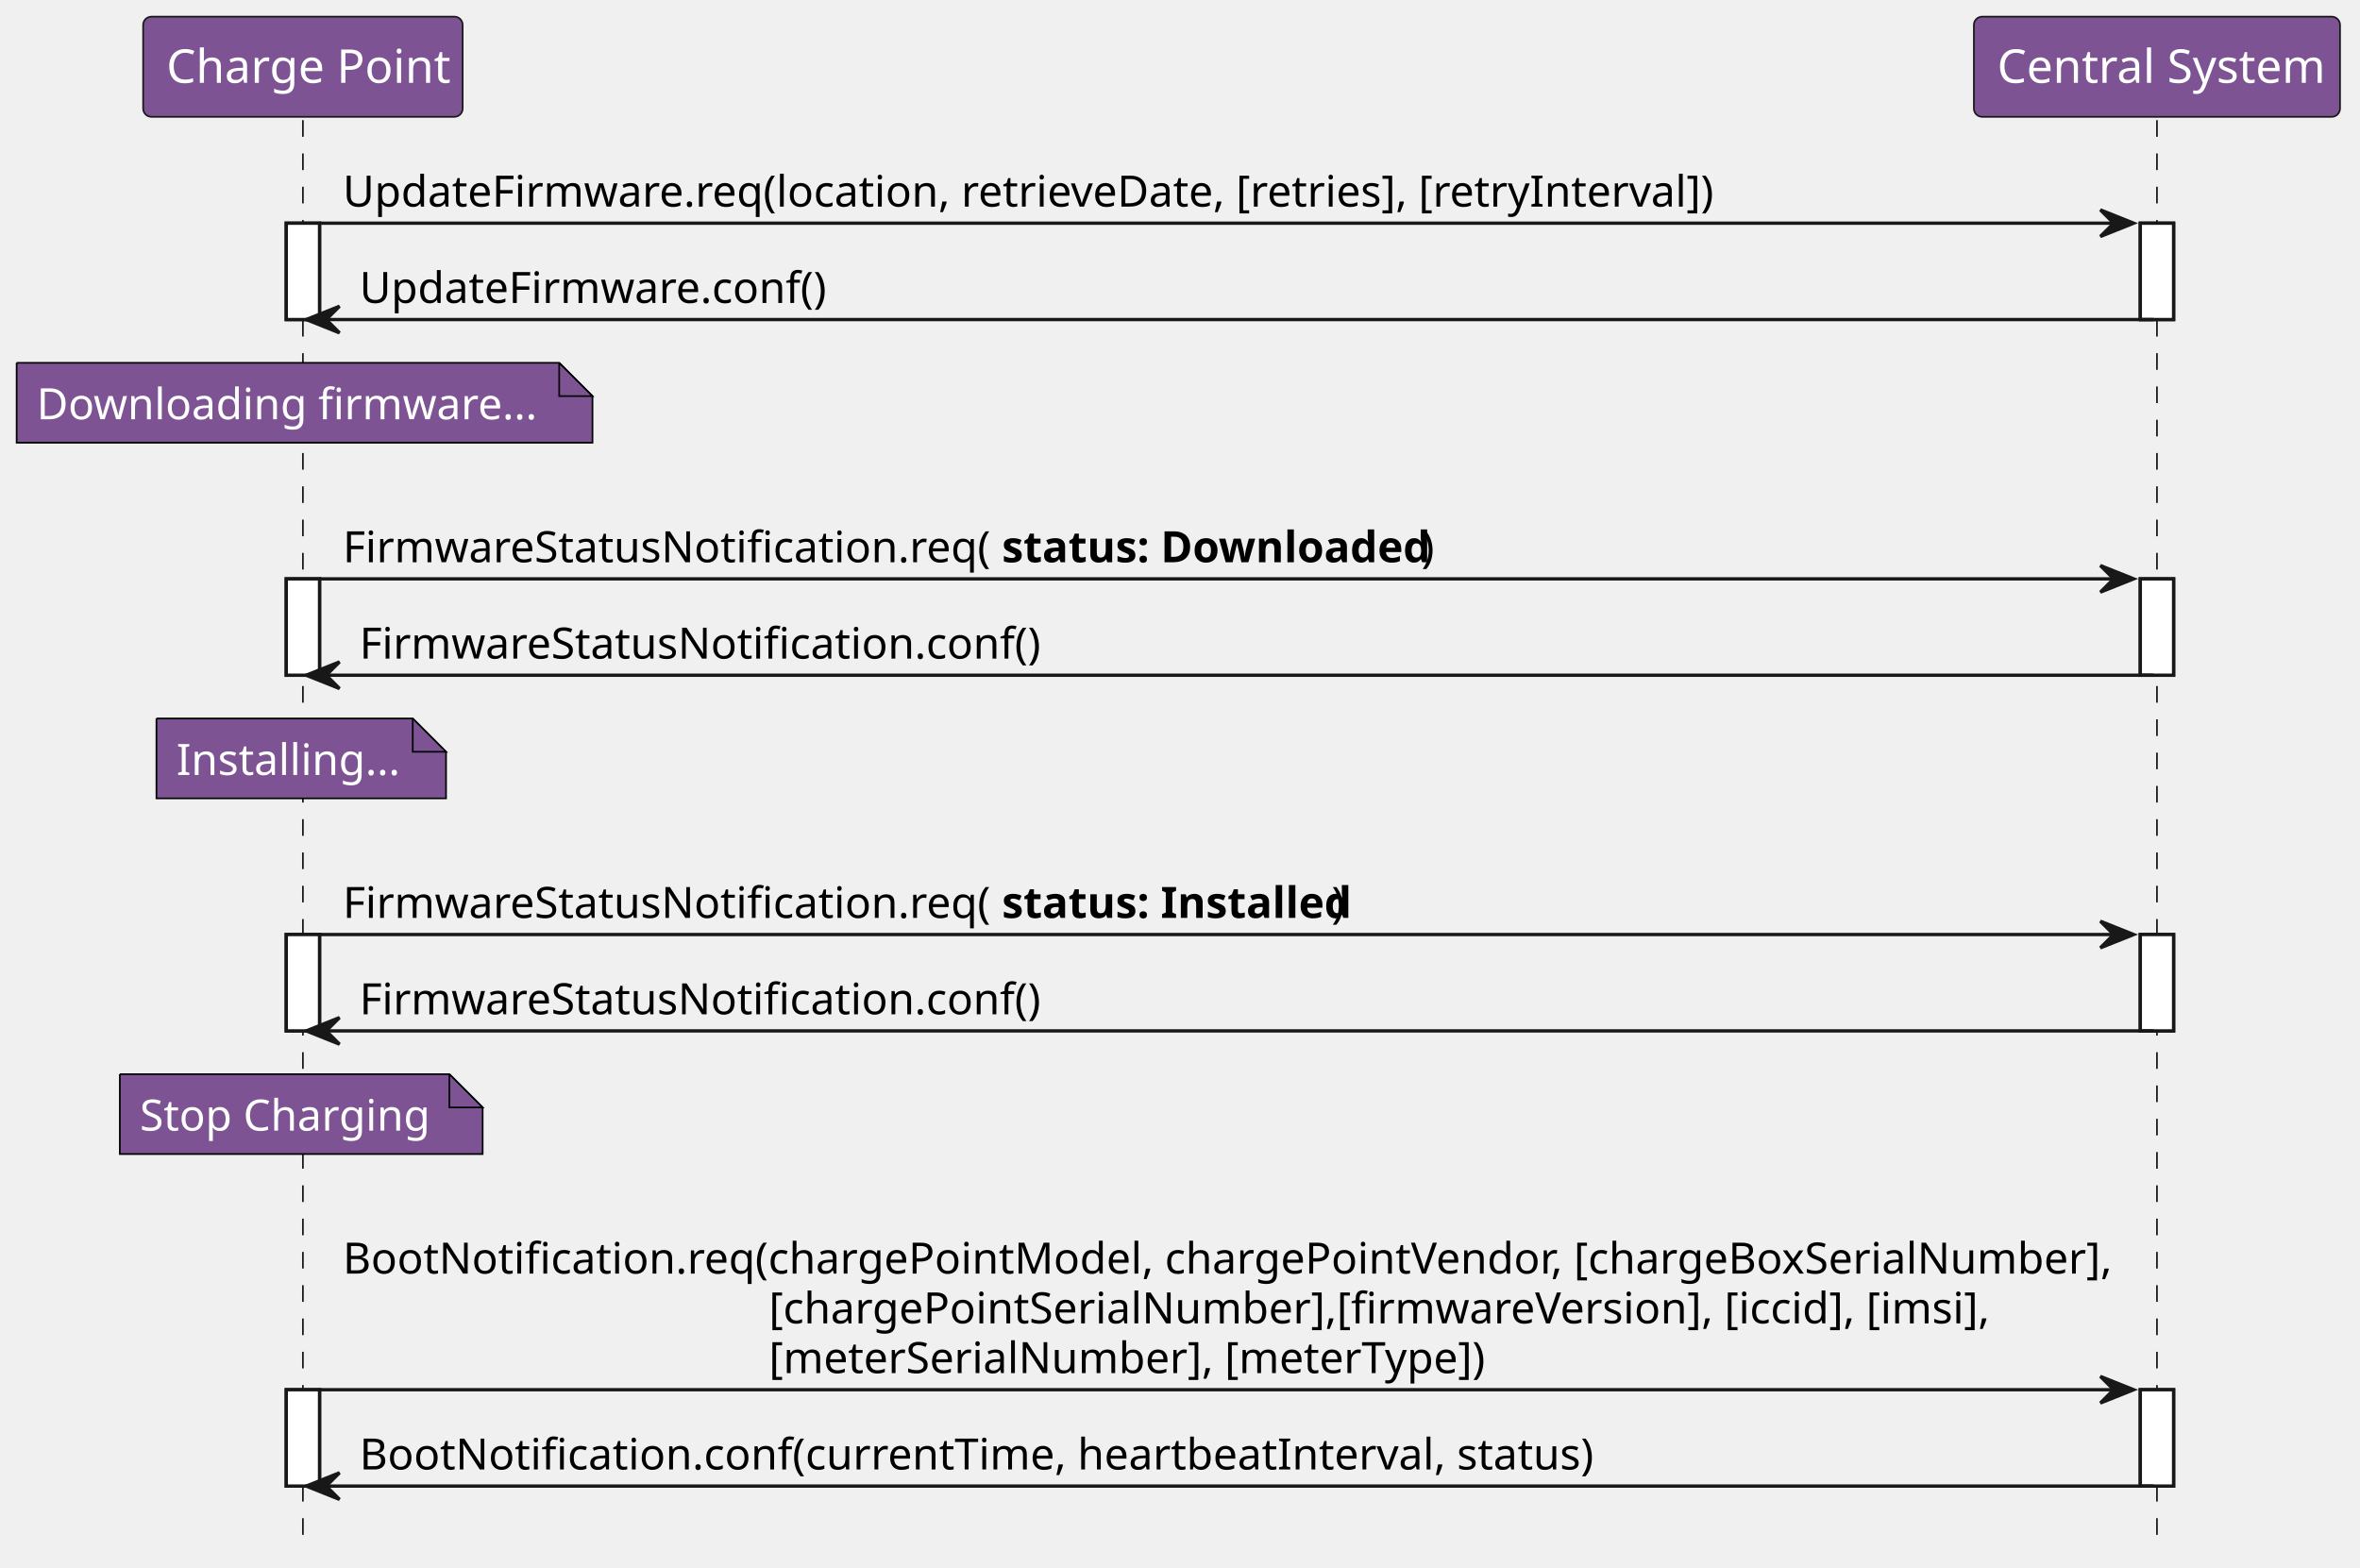
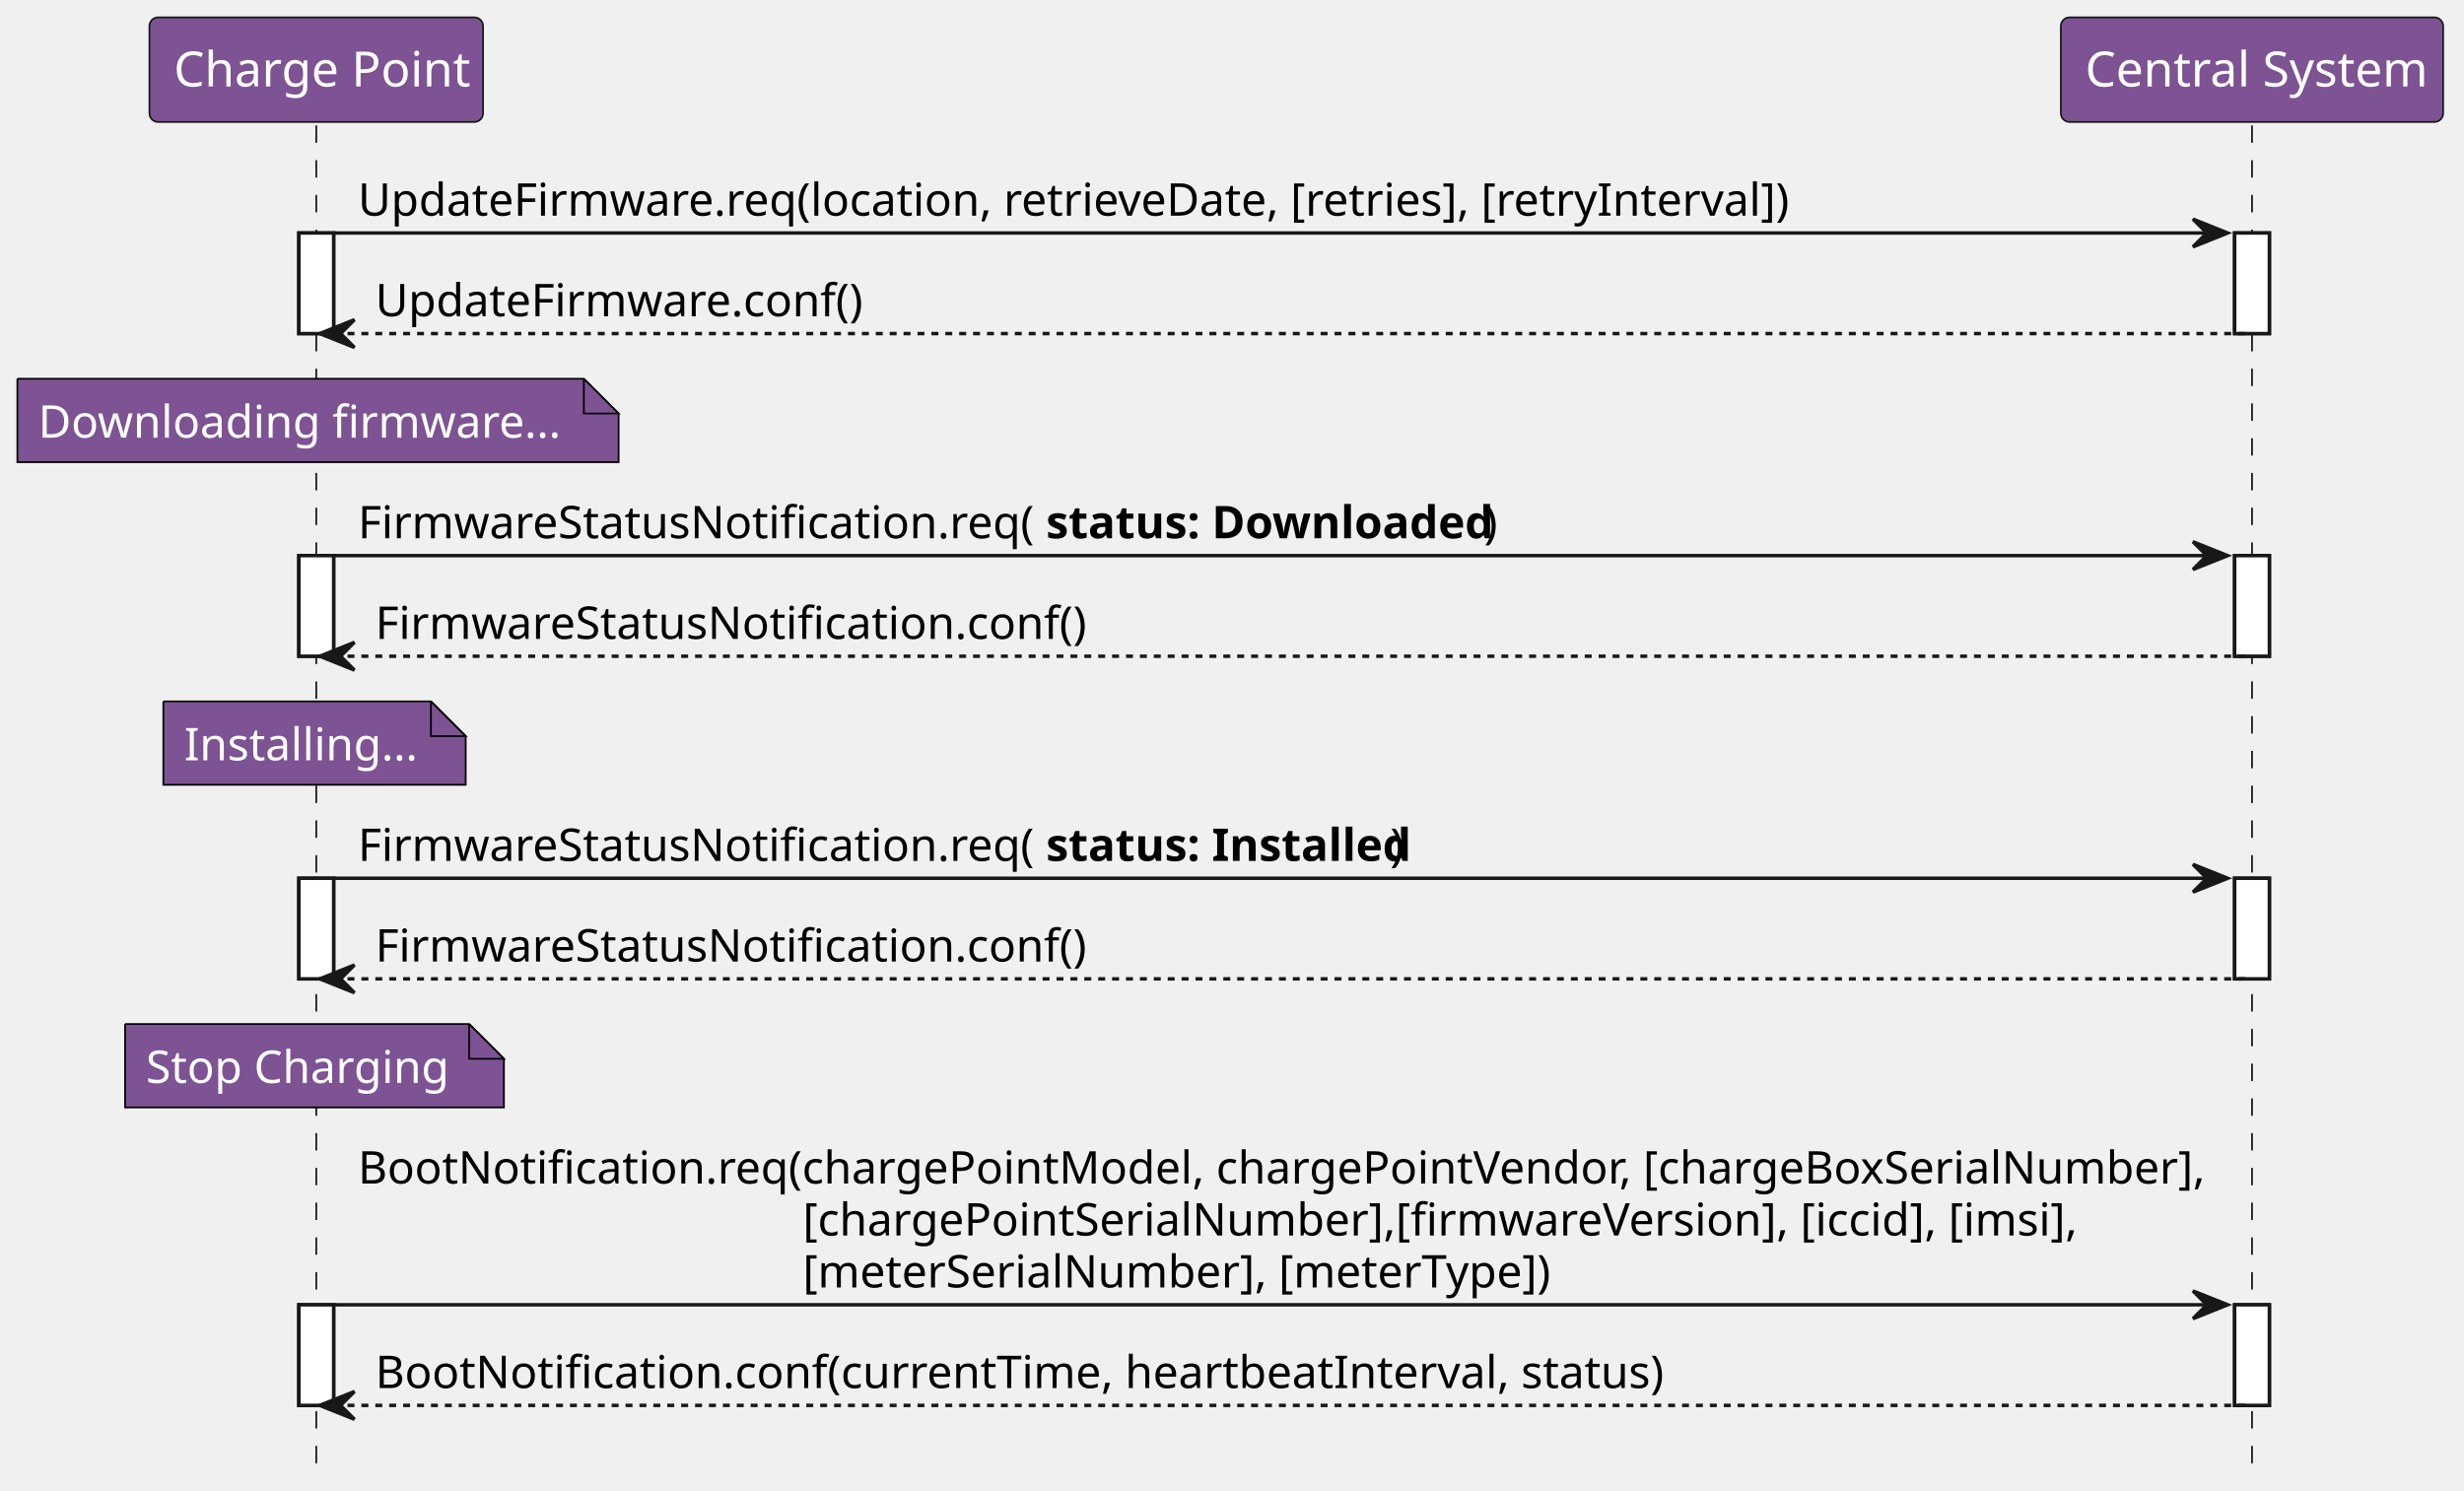
- <svg xmlns="http://www.w3.org/2000/svg" contentStyleType="text/css" height="471px" preserveAspectRatio="none" style="width:709px;height:471px;background:#FFFFFF;" version="1.1" viewBox="0 0 709 471" width="709px" zoomAndPan="magnify">
+ <svg xmlns="http://www.w3.org/2000/svg" contentStyleType="text/css" height="429px" preserveAspectRatio="none" style="width:709px;height:429px;background:#FFFFFF;" version="1.1" viewBox="0 0 709 429" width="709px" zoomAndPan="magnify">
  <defs />
  <g>
    <rect fill="#FFFFFF" height="28.95" style="stroke:#181818;stroke-width:1.0;" width="10" x="86" y="67.05" />
-     <rect fill="#FFFFFF" height="28.95" style="stroke:#181818;stroke-width:1.0;" width="10" x="86" y="173.9" />
-     <rect fill="#FFFFFF" height="28.95" style="stroke:#181818;stroke-width:1.0;" width="10" x="86" y="280.75" />
-     <rect fill="#FFFFFF" height="28.95" style="stroke:#181818;stroke-width:1.0;" width="10" x="86" y="417.5" />
+     <rect fill="#FFFFFF" height="28.95" style="stroke:#181818;stroke-width:1.0;" width="10" x="86" y="159.9" />
+     <rect fill="#FFFFFF" height="28.95" style="stroke:#181818;stroke-width:1.0;" width="10" x="86" y="252.75" />
+     <rect fill="#FFFFFF" height="28.95" style="stroke:#181818;stroke-width:1.0;" width="10" x="86" y="375.5" />
    <rect fill="#FFFFFF" height="28.95" style="stroke:#181818;stroke-width:1.0;" width="10" x="643" y="67.05" />
-     <rect fill="#FFFFFF" height="28.95" style="stroke:#181818;stroke-width:1.0;" width="10" x="643" y="173.9" />
-     <rect fill="#FFFFFF" height="28.95" style="stroke:#181818;stroke-width:1.0;" width="10" x="643" y="280.75" />
-     <rect fill="#FFFFFF" height="28.95" style="stroke:#181818;stroke-width:1.0;" width="10" x="643" y="417.5" />
-     <line style="stroke:#181818;stroke-width:0.5;stroke-dasharray:5.0,5.0;" x1="91" x2="91" y1="36.1" y2="464.45" />
-     <line style="stroke:#181818;stroke-width:0.5;stroke-dasharray:5.0,5.0;" x1="648" x2="648" y1="36.1" y2="464.45" />
+     <rect fill="#FFFFFF" height="28.95" style="stroke:#181818;stroke-width:1.0;" width="10" x="643" y="159.9" />
+     <rect fill="#FFFFFF" height="28.95" style="stroke:#181818;stroke-width:1.0;" width="10" x="643" y="252.75" />
+     <rect fill="#FFFFFF" height="28.95" style="stroke:#181818;stroke-width:1.0;" width="10" x="643" y="375.5" />
+     <line style="stroke:#181818;stroke-width:0.5;stroke-dasharray:5.0,5.0;" x1="91" x2="91" y1="36.1" y2="422.45" />
+     <line style="stroke:#181818;stroke-width:0.5;stroke-dasharray:5.0,5.0;" x1="648" x2="648" y1="36.1" y2="422.45" />
    <rect fill="#7D5393" height="30.1" rx="2.5" ry="2.5" style="stroke:#181818;stroke-width:0.5;" width="96" x="43" y="5" />
    <text fill="#FFFFFF" font-family="NanumGothic" font-size="14" lengthAdjust="spacing" textLength="82" x="50" y="24.88">Charge Point</text>
    <rect fill="#7D5393" height="30.1" rx="2.5" ry="2.5" style="stroke:#181818;stroke-width:0.5;" width="110" x="593" y="5" />
    <text fill="#FFFFFF" font-family="NanumGothic" font-size="14" lengthAdjust="spacing" textLength="96" x="600" y="24.88">Central System</text>
    <rect fill="#FFFFFF" height="28.95" style="stroke:#181818;stroke-width:1.0;" width="10" x="86" y="67.05" />
-     <rect fill="#FFFFFF" height="28.95" style="stroke:#181818;stroke-width:1.0;" width="10" x="86" y="173.9" />
-     <rect fill="#FFFFFF" height="28.95" style="stroke:#181818;stroke-width:1.0;" width="10" x="86" y="280.75" />
-     <rect fill="#FFFFFF" height="28.95" style="stroke:#181818;stroke-width:1.0;" width="10" x="86" y="417.5" />
+     <rect fill="#FFFFFF" height="28.95" style="stroke:#181818;stroke-width:1.0;" width="10" x="86" y="159.9" />
+     <rect fill="#FFFFFF" height="28.95" style="stroke:#181818;stroke-width:1.0;" width="10" x="86" y="252.75" />
+     <rect fill="#FFFFFF" height="28.95" style="stroke:#181818;stroke-width:1.0;" width="10" x="86" y="375.5" />
    <rect fill="#FFFFFF" height="28.95" style="stroke:#181818;stroke-width:1.0;" width="10" x="643" y="67.05" />
-     <rect fill="#FFFFFF" height="28.95" style="stroke:#181818;stroke-width:1.0;" width="10" x="643" y="173.9" />
-     <rect fill="#FFFFFF" height="28.95" style="stroke:#181818;stroke-width:1.0;" width="10" x="643" y="280.75" />
-     <rect fill="#FFFFFF" height="28.95" style="stroke:#181818;stroke-width:1.0;" width="10" x="643" y="417.5" />
+     <rect fill="#FFFFFF" height="28.95" style="stroke:#181818;stroke-width:1.0;" width="10" x="643" y="159.9" />
+     <rect fill="#FFFFFF" height="28.95" style="stroke:#181818;stroke-width:1.0;" width="10" x="643" y="252.75" />
+     <rect fill="#FFFFFF" height="28.95" style="stroke:#181818;stroke-width:1.0;" width="10" x="643" y="375.5" />
    <polygon fill="#181818" points="631,63.05,641,67.05,631,71.05,635,67.05" style="stroke:#181818;stroke-width:1.0;" />
    <line style="stroke:#181818;stroke-width:1.0;" x1="96" x2="637" y1="67.05" y2="67.05" />
    <text fill="#000000" font-family="NanumGothic" font-size="13" lengthAdjust="spacing" textLength="410" x="103" y="62.06">UpdateFirmware.req(location, retrieveDate, [retries], [retryInterval])</text>
    <polygon fill="#181818" points="102,92,92,96,102,100,98,96" style="stroke:#181818;stroke-width:1.0;" />
-     <line style="stroke:#181818;stroke-width:1.0;" x1="96" x2="647" y1="96" y2="96" />
+     <line style="stroke:#181818;stroke-width:1.0;stroke-dasharray:2.0,2.0;" x1="96" x2="647" y1="96" y2="96" />
    <text fill="#000000" font-family="NanumGothic" font-size="13" lengthAdjust="spacing" textLength="142" x="108" y="91.01">UpdateFirmware.conf()</text>
    <path d="M5,109 L5,133 L178,133 L178,119 L168,109 L5,109 " fill="#7D5393" style="stroke:#000000;stroke-width:0.5;" />
    <path d="M168,109 L168,119 L178,119 L168,109 " fill="#7D5393" style="stroke:#000000;stroke-width:0.5;" />
    <text fill="#FFFFFF" font-family="NanumGothic" font-size="13" lengthAdjust="spacing" textLength="152" x="11" y="125.96">Downloading firmware...</text>
-     <polygon fill="#181818" points="631,169.9,641,173.9,631,177.9,635,173.9" style="stroke:#181818;stroke-width:1.0;" />
-     <line style="stroke:#181818;stroke-width:1.0;" x1="96" x2="637" y1="173.9" y2="173.9" />
-     <text fill="#000000" font-family="NanumGothic" font-size="13" lengthAdjust="spacing" textLength="194" x="103" y="168.91">FirmwareStatusNotification.req(</text>
-     <text fill="#000000" font-family="NanumGothic" font-size="13" font-weight="bold" lengthAdjust="spacing" textLength="122" x="301" y="168.91">status: Downloaded</text>
-     <text fill="#000000" font-family="NanumGothic" font-size="13" lengthAdjust="spacing" textLength="5" x="427" y="168.91">)</text>
-     <polygon fill="#181818" points="102,198.85,92,202.85,102,206.85,98,202.85" style="stroke:#181818;stroke-width:1.0;" />
-     <line style="stroke:#181818;stroke-width:1.0;" x1="96" x2="647" y1="202.85" y2="202.85" />
-     <text fill="#000000" font-family="NanumGothic" font-size="13" lengthAdjust="spacing" textLength="206" x="108" y="197.86">FirmwareStatusNotification.conf()</text>
-     <path d="M47,215.85 L47,239.85 L134,239.85 L134,225.85 L124,215.85 L47,215.85 " fill="#7D5393" style="stroke:#000000;stroke-width:0.5;" />
-     <path d="M124,215.85 L124,225.85 L134,225.85 L124,215.85 " fill="#7D5393" style="stroke:#000000;stroke-width:0.5;" />
-     <text fill="#FFFFFF" font-family="NanumGothic" font-size="13" lengthAdjust="spacing" textLength="66" x="53" y="232.81">Installing...</text>
-     <polygon fill="#181818" points="631,276.75,641,280.75,631,284.75,635,280.75" style="stroke:#181818;stroke-width:1.0;" />
-     <line style="stroke:#181818;stroke-width:1.0;" x1="96" x2="637" y1="280.75" y2="280.75" />
-     <text fill="#000000" font-family="NanumGothic" font-size="13" lengthAdjust="spacing" textLength="194" x="103" y="275.76">FirmwareStatusNotification.req(</text>
-     <text fill="#000000" font-family="NanumGothic" font-size="13" font-weight="bold" lengthAdjust="spacing" textLength="95" x="301" y="275.76">status: Installed</text>
-     <text fill="#000000" font-family="NanumGothic" font-size="13" lengthAdjust="spacing" textLength="5" x="400" y="275.76">)</text>
-     <polygon fill="#181818" points="102,305.7,92,309.7,102,313.7,98,309.7" style="stroke:#181818;stroke-width:1.0;" />
-     <line style="stroke:#181818;stroke-width:1.0;" x1="96" x2="647" y1="309.7" y2="309.7" />
-     <text fill="#000000" font-family="NanumGothic" font-size="13" lengthAdjust="spacing" textLength="206" x="108" y="304.71">FirmwareStatusNotification.conf()</text>
-     <path d="M36,322.7 L36,346.7 L145,346.7 L145,332.7 L135,322.7 L36,322.7 " fill="#7D5393" style="stroke:#000000;stroke-width:0.5;" />
-     <path d="M135,322.7 L135,332.7 L145,332.7 L135,322.7 " fill="#7D5393" style="stroke:#000000;stroke-width:0.5;" />
-     <text fill="#FFFFFF" font-family="NanumGothic" font-size="13" lengthAdjust="spacing" textLength="88" x="42" y="339.66">Stop Charging</text>
-     <polygon fill="#181818" points="631,413.5,641,417.5,631,421.5,635,417.5" style="stroke:#181818;stroke-width:1.0;" />
-     <line style="stroke:#181818;stroke-width:1.0;" x1="96" x2="637" y1="417.5" y2="417.5" />
-     <text fill="#000000" font-family="NanumGothic" font-size="13" lengthAdjust="spacing" textLength="533" x="103" y="382.61">BootNotification.req(chargePointModel, chargePointVendor, [chargeBoxSerialNumber],</text>
-     <text fill="#000000" font-family="NanumGothic" font-size="13" lengthAdjust="spacing" textLength="369" x="231" y="397.56">[chargePointSerialNumber],[firmwareVersion], [iccid], [imsi],</text>
-     <text fill="#000000" font-family="NanumGothic" font-size="13" lengthAdjust="spacing" textLength="214" x="231" y="412.51">[meterSerialNumber], [meterType])</text>
-     <polygon fill="#181818" points="102,442.45,92,446.45,102,450.45,98,446.45" style="stroke:#181818;stroke-width:1.0;" />
-     <line style="stroke:#181818;stroke-width:1.0;" x1="96" x2="647" y1="446.45" y2="446.45" />
-     <text fill="#000000" font-family="NanumGothic" font-size="13" lengthAdjust="spacing" textLength="369" x="108" y="441.46">BootNotification.conf(currentTime, heartbeatInterval, status)</text>
+     <polygon fill="#181818" points="631,155.9,641,159.9,631,163.9,635,159.9" style="stroke:#181818;stroke-width:1.0;" />
+     <line style="stroke:#181818;stroke-width:1.0;" x1="96" x2="637" y1="159.9" y2="159.9" />
+     <text fill="#000000" font-family="NanumGothic" font-size="13" lengthAdjust="spacing" textLength="194" x="103" y="154.91">FirmwareStatusNotification.req(</text>
+     <text fill="#000000" font-family="NanumGothic" font-size="13" font-weight="bold" lengthAdjust="spacing" textLength="122" x="301" y="154.91">status: Downloaded</text>
+     <text fill="#000000" font-family="NanumGothic" font-size="13" lengthAdjust="spacing" textLength="5" x="427" y="154.91">)</text>
+     <polygon fill="#181818" points="102,184.85,92,188.85,102,192.85,98,188.85" style="stroke:#181818;stroke-width:1.0;" />
+     <line style="stroke:#181818;stroke-width:1.0;stroke-dasharray:2.0,2.0;" x1="96" x2="647" y1="188.85" y2="188.85" />
+     <text fill="#000000" font-family="NanumGothic" font-size="13" lengthAdjust="spacing" textLength="206" x="108" y="183.86">FirmwareStatusNotification.conf()</text>
+     <path d="M47,201.85 L47,225.85 L134,225.85 L134,211.85 L124,201.85 L47,201.85 " fill="#7D5393" style="stroke:#000000;stroke-width:0.5;" />
+     <path d="M124,201.85 L124,211.85 L134,211.85 L124,201.85 " fill="#7D5393" style="stroke:#000000;stroke-width:0.5;" />
+     <text fill="#FFFFFF" font-family="NanumGothic" font-size="13" lengthAdjust="spacing" textLength="66" x="53" y="218.81">Installing...</text>
+     <polygon fill="#181818" points="631,248.75,641,252.75,631,256.75,635,252.75" style="stroke:#181818;stroke-width:1.0;" />
+     <line style="stroke:#181818;stroke-width:1.0;" x1="96" x2="637" y1="252.75" y2="252.75" />
+     <text fill="#000000" font-family="NanumGothic" font-size="13" lengthAdjust="spacing" textLength="194" x="103" y="247.76">FirmwareStatusNotification.req(</text>
+     <text fill="#000000" font-family="NanumGothic" font-size="13" font-weight="bold" lengthAdjust="spacing" textLength="95" x="301" y="247.76">status: Installed</text>
+     <text fill="#000000" font-family="NanumGothic" font-size="13" lengthAdjust="spacing" textLength="5" x="400" y="247.76">)</text>
+     <polygon fill="#181818" points="102,277.7,92,281.7,102,285.7,98,281.7" style="stroke:#181818;stroke-width:1.0;" />
+     <line style="stroke:#181818;stroke-width:1.0;stroke-dasharray:2.0,2.0;" x1="96" x2="647" y1="281.7" y2="281.7" />
+     <text fill="#000000" font-family="NanumGothic" font-size="13" lengthAdjust="spacing" textLength="206" x="108" y="276.71">FirmwareStatusNotification.conf()</text>
+     <path d="M36,294.7 L36,318.7 L145,318.7 L145,304.7 L135,294.7 L36,294.7 " fill="#7D5393" style="stroke:#000000;stroke-width:0.5;" />
+     <path d="M135,294.7 L135,304.7 L145,304.7 L135,294.7 " fill="#7D5393" style="stroke:#000000;stroke-width:0.5;" />
+     <text fill="#FFFFFF" font-family="NanumGothic" font-size="13" lengthAdjust="spacing" textLength="88" x="42" y="311.66">Stop Charging</text>
+     <polygon fill="#181818" points="631,371.5,641,375.5,631,379.5,635,375.5" style="stroke:#181818;stroke-width:1.0;" />
+     <line style="stroke:#181818;stroke-width:1.0;" x1="96" x2="637" y1="375.5" y2="375.5" />
+     <text fill="#000000" font-family="NanumGothic" font-size="13" lengthAdjust="spacing" textLength="533" x="103" y="340.61">BootNotification.req(chargePointModel, chargePointVendor, [chargeBoxSerialNumber],</text>
+     <text fill="#000000" font-family="NanumGothic" font-size="13" lengthAdjust="spacing" textLength="369" x="231" y="355.56">[chargePointSerialNumber],[firmwareVersion], [iccid], [imsi],</text>
+     <text fill="#000000" font-family="NanumGothic" font-size="13" lengthAdjust="spacing" textLength="214" x="231" y="370.51">[meterSerialNumber], [meterType])</text>
+     <polygon fill="#181818" points="102,400.45,92,404.45,102,408.45,98,404.45" style="stroke:#181818;stroke-width:1.0;" />
+     <line style="stroke:#181818;stroke-width:1.0;stroke-dasharray:2.0,2.0;" x1="96" x2="647" y1="404.45" y2="404.45" />
+     <text fill="#000000" font-family="NanumGothic" font-size="13" lengthAdjust="spacing" textLength="369" x="108" y="399.46">BootNotification.conf(currentTime, heartbeatInterval, status)</text>
  </g>
</svg>
